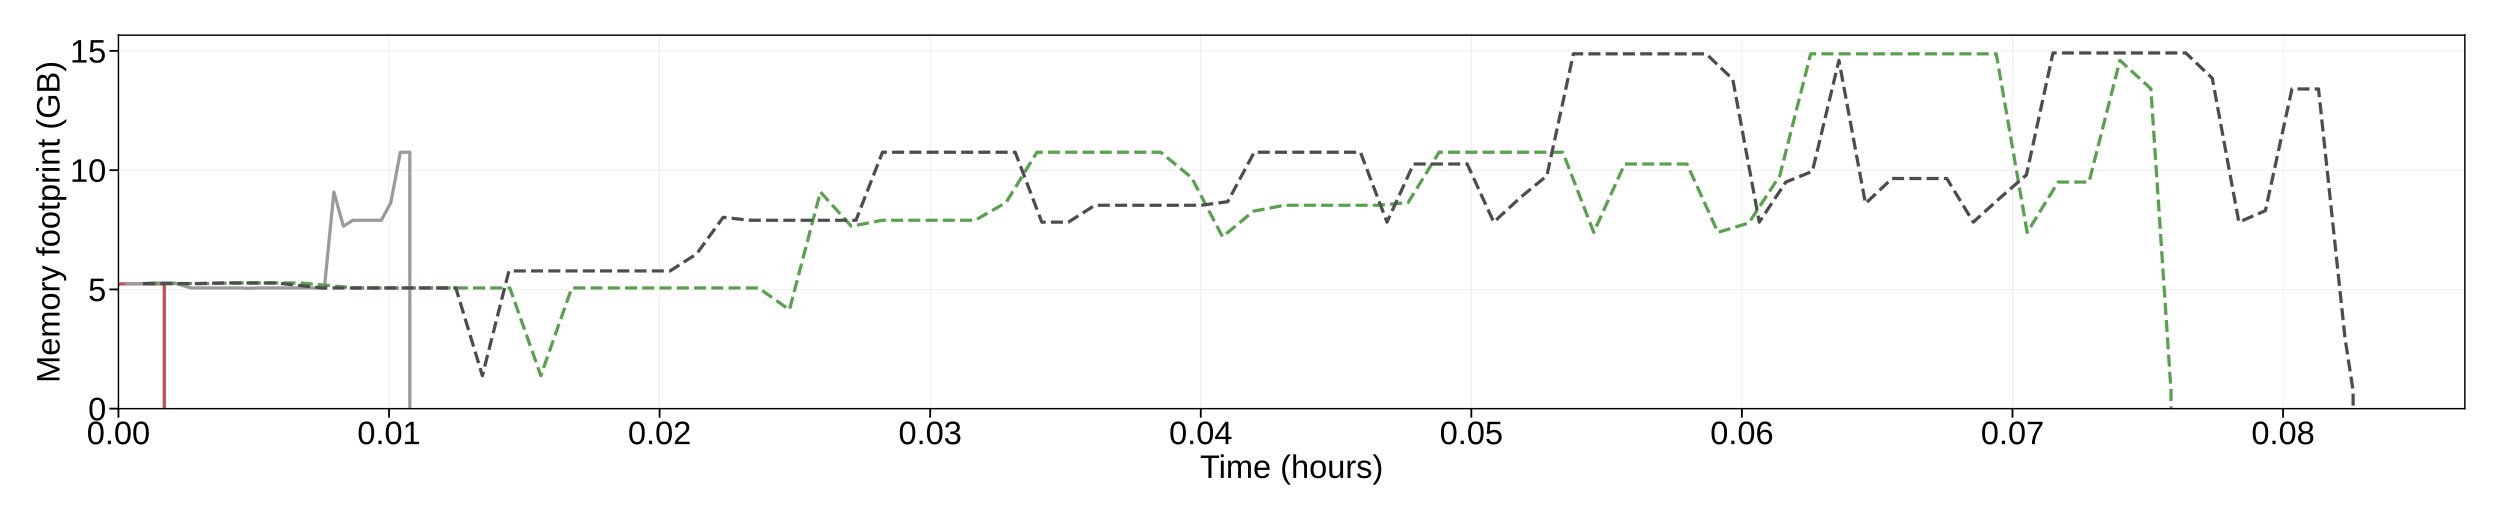
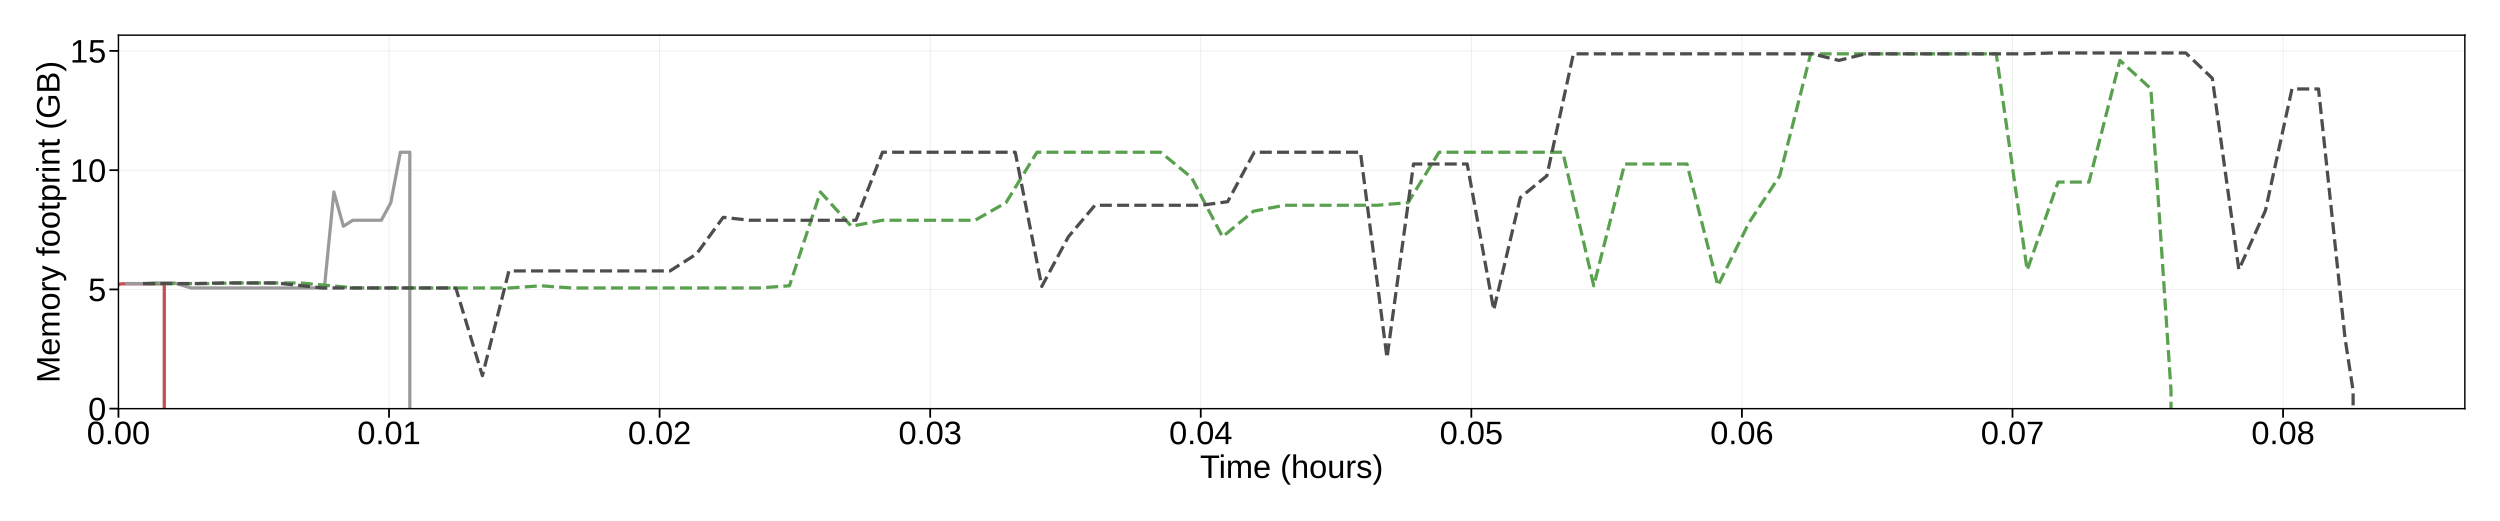
<svg xmlns="http://www.w3.org/2000/svg" xmlns:xlink="http://www.w3.org/1999/xlink" width="2764.8pt" height="576pt" viewBox="0 0 2764.8 576" version="1.1">
  <defs>
    <style type="text/css">*{stroke-linejoin: round; stroke-linecap: butt}</style>
  </defs>
  <g id="figure_1">
    <g id="patch_1">
      <path d="M 0 576  L 2764.8 576  L 2764.8 0  L 0 0  z " style="fill: #ffffff" />
    </g>
    <g id="axes_1">
      <g id="patch_2">
        <path d="M 130.99 451.94  L 2725.92 451.94  L 2725.92 38.88  L 130.99 38.88  z " style="fill: #ffffff" />
      </g>
      <g id="matplotlib.axis_1">
        <g id="xtick_1">
          <g id="line2d_1">
-             <path d="M 130.99 451.94  L 130.99 38.88  " clip-path="url(#p1929d6d9da)" style="fill: none; stroke: #b0b0b0; stroke-opacity: 0.3; stroke-width: 0.8; stroke-linecap: square" />
+             <path d="M 130.99 451.94  L 130.99 38.88  " clip-path="url(#p76aeb906d8)" style="fill: none; stroke: #b0b0b0; stroke-opacity: 0.3; stroke-width: 0.8; stroke-linecap: square" />
          </g>
          <g id="line2d_2">
            <defs>
-               <path id="m753a974035" d="M 0 0  L 0 10  " style="stroke: #000000; stroke-width: 2" />
+               <path id="m6ce6edf335" d="M 0 0  L 0 10  " style="stroke: #000000; stroke-width: 2" />
            </defs>
            <g>
-               <use xlink:href="#m753a974035" x="130.99" y="451.94" style="stroke: #000000; stroke-width: 2" />
+               <use xlink:href="#m6ce6edf335" x="130.99" y="451.94" style="stroke: #000000; stroke-width: 2" />
            </g>
          </g>
          <g id="text_1">
            <text style="font-size: 36px; font-family: 'Arial', 'DejaVu Sans', 'Liberation Sans', sans-serif; text-anchor: middle" x="130.99" y="491.208" transform="rotate(-0 130.99 491.2081)">0.00</text>
          </g>
        </g>
        <g id="xtick_2">
          <g id="line2d_3">
-             <path d="M 430.228 451.94  L 430.228 38.88  " clip-path="url(#p1929d6d9da)" style="fill: none; stroke: #b0b0b0; stroke-opacity: 0.3; stroke-width: 0.8; stroke-linecap: square" />
+             <path d="M 430.228 451.94  L 430.228 38.88  " clip-path="url(#p76aeb906d8)" style="fill: none; stroke: #b0b0b0; stroke-opacity: 0.3; stroke-width: 0.8; stroke-linecap: square" />
          </g>
          <g id="line2d_4">
            <g>
-               <use xlink:href="#m753a974035" x="430.228" y="451.94" style="stroke: #000000; stroke-width: 2" />
+               <use xlink:href="#m6ce6edf335" x="430.228" y="451.94" style="stroke: #000000; stroke-width: 2" />
            </g>
          </g>
          <g id="text_2">
            <text style="font-size: 36px; font-family: 'Arial', 'DejaVu Sans', 'Liberation Sans', sans-serif; text-anchor: middle" x="430.228" y="491.208" transform="rotate(-0 430.2279 491.2081)">0.01</text>
          </g>
        </g>
        <g id="xtick_3">
          <g id="line2d_5">
-             <path d="M 729.466 451.94  L 729.466 38.88  " clip-path="url(#p1929d6d9da)" style="fill: none; stroke: #b0b0b0; stroke-opacity: 0.3; stroke-width: 0.8; stroke-linecap: square" />
+             <path d="M 729.466 451.94  L 729.466 38.88  " clip-path="url(#p76aeb906d8)" style="fill: none; stroke: #b0b0b0; stroke-opacity: 0.3; stroke-width: 0.8; stroke-linecap: square" />
          </g>
          <g id="line2d_6">
            <g>
-               <use xlink:href="#m753a974035" x="729.466" y="451.94" style="stroke: #000000; stroke-width: 2" />
+               <use xlink:href="#m6ce6edf335" x="729.466" y="451.94" style="stroke: #000000; stroke-width: 2" />
            </g>
          </g>
          <g id="text_3">
            <text style="font-size: 36px; font-family: 'Arial', 'DejaVu Sans', 'Liberation Sans', sans-serif; text-anchor: middle" x="729.466" y="491.208" transform="rotate(-0 729.4658 491.2081)">0.02</text>
          </g>
        </g>
        <g id="xtick_4">
          <g id="line2d_7">
-             <path d="M 1028.704 451.94  L 1028.704 38.88  " clip-path="url(#p1929d6d9da)" style="fill: none; stroke: #b0b0b0; stroke-opacity: 0.3; stroke-width: 0.8; stroke-linecap: square" />
+             <path d="M 1028.704 451.94  L 1028.704 38.88  " clip-path="url(#p76aeb906d8)" style="fill: none; stroke: #b0b0b0; stroke-opacity: 0.3; stroke-width: 0.8; stroke-linecap: square" />
          </g>
          <g id="line2d_8">
            <g>
-               <use xlink:href="#m753a974035" x="1028.704" y="451.94" style="stroke: #000000; stroke-width: 2" />
+               <use xlink:href="#m6ce6edf335" x="1028.704" y="451.94" style="stroke: #000000; stroke-width: 2" />
            </g>
          </g>
          <g id="text_4">
            <text style="font-size: 36px; font-family: 'Arial', 'DejaVu Sans', 'Liberation Sans', sans-serif; text-anchor: middle" x="1028.704" y="491.208" transform="rotate(-0 1028.704 491.2081)">0.03</text>
          </g>
        </g>
        <g id="xtick_5">
          <g id="line2d_9">
-             <path d="M 1327.942 451.94  L 1327.942 38.88  " clip-path="url(#p1929d6d9da)" style="fill: none; stroke: #b0b0b0; stroke-opacity: 0.3; stroke-width: 0.8; stroke-linecap: square" />
+             <path d="M 1327.942 451.94  L 1327.942 38.88  " clip-path="url(#p76aeb906d8)" style="fill: none; stroke: #b0b0b0; stroke-opacity: 0.3; stroke-width: 0.8; stroke-linecap: square" />
          </g>
          <g id="line2d_10">
            <g>
-               <use xlink:href="#m753a974035" x="1327.942" y="451.94" style="stroke: #000000; stroke-width: 2" />
+               <use xlink:href="#m6ce6edf335" x="1327.942" y="451.94" style="stroke: #000000; stroke-width: 2" />
            </g>
          </g>
          <g id="text_5">
            <text style="font-size: 36px; font-family: 'Arial', 'DejaVu Sans', 'Liberation Sans', sans-serif; text-anchor: middle" x="1327.942" y="491.208" transform="rotate(-0 1327.942 491.2081)">0.04</text>
          </g>
        </g>
        <g id="xtick_6">
          <g id="line2d_11">
-             <path d="M 1627.18 451.94  L 1627.18 38.88  " clip-path="url(#p1929d6d9da)" style="fill: none; stroke: #b0b0b0; stroke-opacity: 0.3; stroke-width: 0.8; stroke-linecap: square" />
+             <path d="M 1627.18 451.94  L 1627.18 38.88  " clip-path="url(#p76aeb906d8)" style="fill: none; stroke: #b0b0b0; stroke-opacity: 0.3; stroke-width: 0.8; stroke-linecap: square" />
          </g>
          <g id="line2d_12">
            <g>
-               <use xlink:href="#m753a974035" x="1627.18" y="451.94" style="stroke: #000000; stroke-width: 2" />
+               <use xlink:href="#m6ce6edf335" x="1627.18" y="451.94" style="stroke: #000000; stroke-width: 2" />
            </g>
          </g>
          <g id="text_6">
            <text style="font-size: 36px; font-family: 'Arial', 'DejaVu Sans', 'Liberation Sans', sans-serif; text-anchor: middle" x="1627.18" y="491.208" transform="rotate(-0 1627.18 491.2081)">0.05</text>
          </g>
        </g>
        <g id="xtick_7">
          <g id="line2d_13">
-             <path d="M 1926.418 451.94  L 1926.418 38.88  " clip-path="url(#p1929d6d9da)" style="fill: none; stroke: #b0b0b0; stroke-opacity: 0.3; stroke-width: 0.8; stroke-linecap: square" />
+             <path d="M 1926.418 451.94  L 1926.418 38.88  " clip-path="url(#p76aeb906d8)" style="fill: none; stroke: #b0b0b0; stroke-opacity: 0.3; stroke-width: 0.8; stroke-linecap: square" />
          </g>
          <g id="line2d_14">
            <g>
-               <use xlink:href="#m753a974035" x="1926.418" y="451.94" style="stroke: #000000; stroke-width: 2" />
+               <use xlink:href="#m6ce6edf335" x="1926.418" y="451.94" style="stroke: #000000; stroke-width: 2" />
            </g>
          </g>
          <g id="text_7">
            <text style="font-size: 36px; font-family: 'Arial', 'DejaVu Sans', 'Liberation Sans', sans-serif; text-anchor: middle" x="1926.418" y="491.208" transform="rotate(-0 1926.418 491.2081)">0.06</text>
          </g>
        </g>
        <g id="xtick_8">
          <g id="line2d_15">
-             <path d="M 2225.655 451.94  L 2225.655 38.88  " clip-path="url(#p1929d6d9da)" style="fill: none; stroke: #b0b0b0; stroke-opacity: 0.3; stroke-width: 0.8; stroke-linecap: square" />
+             <path d="M 2225.655 451.94  L 2225.655 38.88  " clip-path="url(#p76aeb906d8)" style="fill: none; stroke: #b0b0b0; stroke-opacity: 0.3; stroke-width: 0.8; stroke-linecap: square" />
          </g>
          <g id="line2d_16">
            <g>
-               <use xlink:href="#m753a974035" x="2225.655" y="451.94" style="stroke: #000000; stroke-width: 2" />
+               <use xlink:href="#m6ce6edf335" x="2225.655" y="451.94" style="stroke: #000000; stroke-width: 2" />
            </g>
          </g>
          <g id="text_8">
            <text style="font-size: 36px; font-family: 'Arial', 'DejaVu Sans', 'Liberation Sans', sans-serif; text-anchor: middle" x="2225.655" y="491.208" transform="rotate(-0 2225.655 491.2081)">0.07</text>
          </g>
        </g>
        <g id="xtick_9">
          <g id="line2d_17">
-             <path d="M 2524.893 451.94  L 2524.893 38.88  " clip-path="url(#p1929d6d9da)" style="fill: none; stroke: #b0b0b0; stroke-opacity: 0.3; stroke-width: 0.8; stroke-linecap: square" />
+             <path d="M 2524.893 451.94  L 2524.893 38.88  " clip-path="url(#p76aeb906d8)" style="fill: none; stroke: #b0b0b0; stroke-opacity: 0.3; stroke-width: 0.8; stroke-linecap: square" />
          </g>
          <g id="line2d_18">
            <g>
-               <use xlink:href="#m753a974035" x="2524.893" y="451.94" style="stroke: #000000; stroke-width: 2" />
+               <use xlink:href="#m6ce6edf335" x="2524.893" y="451.94" style="stroke: #000000; stroke-width: 2" />
            </g>
          </g>
          <g id="text_9">
            <text style="font-size: 36px; font-family: 'Arial', 'DejaVu Sans', 'Liberation Sans', sans-serif; text-anchor: middle" x="2524.893" y="491.208" transform="rotate(-0 2524.893 491.2081)">0.08</text>
          </g>
        </g>
        <g id="text_10">
          <text style="font-size: 36px; font-family: 'Arial', 'DejaVu Sans', 'Liberation Sans', sans-serif; text-anchor: middle" x="1428.455" y="528.57" transform="rotate(-0 1428.455 528.57)">Time (hours)</text>
        </g>
      </g>
      <g id="matplotlib.axis_2">
        <g id="ytick_1">
          <g id="line2d_19">
-             <path d="M 130.99 451.94  L 2725.92 451.94  " clip-path="url(#p1929d6d9da)" style="fill: none; stroke: #b0b0b0; stroke-opacity: 0.3; stroke-width: 0.8; stroke-linecap: square" />
+             <path d="M 130.99 451.94  L 2725.92 451.94  " clip-path="url(#p76aeb906d8)" style="fill: none; stroke: #b0b0b0; stroke-opacity: 0.3; stroke-width: 0.8; stroke-linecap: square" />
          </g>
          <g id="line2d_20">
            <defs>
-               <path id="m9985118129" d="M 0 0  L -10 0  " style="stroke: #000000; stroke-width: 2" />
+               <path id="mdc727d9f0e" d="M 0 0  L -10 0  " style="stroke: #000000; stroke-width: 2" />
            </defs>
            <g>
-               <use xlink:href="#m9985118129" x="130.99" y="451.94" style="stroke: #000000; stroke-width: 2" />
+               <use xlink:href="#mdc727d9f0e" x="130.99" y="451.94" style="stroke: #000000; stroke-width: 2" />
            </g>
          </g>
          <g id="text_11">
            <text style="font-size: 36px; font-family: 'Arial', 'DejaVu Sans', 'Liberation Sans', sans-serif; text-anchor: end" x="117.49" y="464.824" transform="rotate(-0 117.49 464.8241)">0</text>
          </g>
        </g>
        <g id="ytick_2">
          <g id="line2d_21">
-             <path d="M 130.99 320.057  L 2725.92 320.057  " clip-path="url(#p1929d6d9da)" style="fill: none; stroke: #b0b0b0; stroke-opacity: 0.3; stroke-width: 0.8; stroke-linecap: square" />
+             <path d="M 130.99 320.057  L 2725.92 320.057  " clip-path="url(#p76aeb906d8)" style="fill: none; stroke: #b0b0b0; stroke-opacity: 0.3; stroke-width: 0.8; stroke-linecap: square" />
          </g>
          <g id="line2d_22">
            <g>
-               <use xlink:href="#m9985118129" x="130.99" y="320.057" style="stroke: #000000; stroke-width: 2" />
+               <use xlink:href="#mdc727d9f0e" x="130.99" y="320.057" style="stroke: #000000; stroke-width: 2" />
            </g>
          </g>
          <g id="text_12">
            <text style="font-size: 36px; font-family: 'Arial', 'DejaVu Sans', 'Liberation Sans', sans-serif; text-anchor: end" x="117.49" y="332.942" transform="rotate(-0 117.49 332.9415)">5</text>
          </g>
        </g>
        <g id="ytick_3">
          <g id="line2d_23">
-             <path d="M 130.99 188.175  L 2725.92 188.175  " clip-path="url(#p1929d6d9da)" style="fill: none; stroke: #b0b0b0; stroke-opacity: 0.3; stroke-width: 0.8; stroke-linecap: square" />
+             <path d="M 130.99 188.175  L 2725.92 188.175  " clip-path="url(#p76aeb906d8)" style="fill: none; stroke: #b0b0b0; stroke-opacity: 0.3; stroke-width: 0.8; stroke-linecap: square" />
          </g>
          <g id="line2d_24">
            <g>
-               <use xlink:href="#m9985118129" x="130.99" y="188.175" style="stroke: #000000; stroke-width: 2" />
+               <use xlink:href="#mdc727d9f0e" x="130.99" y="188.175" style="stroke: #000000; stroke-width: 2" />
            </g>
          </g>
          <g id="text_13">
            <text style="font-size: 36px; font-family: 'Arial', 'DejaVu Sans', 'Liberation Sans', sans-serif; text-anchor: end" x="117.49" y="201.059" transform="rotate(-0 117.49 201.059)">10</text>
          </g>
        </g>
        <g id="ytick_4">
          <g id="line2d_25">
-             <path d="M 130.99 56.292  L 2725.92 56.292  " clip-path="url(#p1929d6d9da)" style="fill: none; stroke: #b0b0b0; stroke-opacity: 0.3; stroke-width: 0.8; stroke-linecap: square" />
+             <path d="M 130.99 56.292  L 2725.92 56.292  " clip-path="url(#p76aeb906d8)" style="fill: none; stroke: #b0b0b0; stroke-opacity: 0.3; stroke-width: 0.8; stroke-linecap: square" />
          </g>
          <g id="line2d_26">
            <g>
-               <use xlink:href="#m9985118129" x="130.99" y="56.292" style="stroke: #000000; stroke-width: 2" />
+               <use xlink:href="#mdc727d9f0e" x="130.99" y="56.292" style="stroke: #000000; stroke-width: 2" />
            </g>
          </g>
          <g id="text_14">
            <text style="font-size: 36px; font-family: 'Arial', 'DejaVu Sans', 'Liberation Sans', sans-serif; text-anchor: end" x="117.49" y="69.177" transform="rotate(-0 117.49 69.17651)">15</text>
          </g>
        </g>
        <g id="text_15">
          <text style="font-size: 36px; font-family: 'Arial', 'DejaVu Sans', 'Liberation Sans', sans-serif; text-anchor: middle" x="65.874" y="245.41" transform="rotate(-90 65.87438 245.41)">Memory footprint (GB)</text>
        </g>
      </g>
      <g id="line2d_27">
-         <path d="M 131.973 314.43  L 133.896 313.915  L 135.827 313.915  L 137.731 313.915  L 139.652 313.863  L 141.565 313.863  L 143.489 313.863  L 145.39 313.863  L 147.286 313.863  L 149.216 313.863  L 151.116 313.863  L 153.015 313.863  L 154.921 313.863  L 156.819 313.863  L 158.717 313.863  L 160.616 313.863  L 162.52 313.863  L 164.434 313.863  L 166.33 313.863  L 168.274 313.863  L 170.19 313.863  L 172.11 313.863  L 174.025 313.863  L 175.949 313.863  L 177.872 313.863  L 179.785 313.863  L 181.682 313.863  L 181.682 313.863  L 181.682 451.94  " clip-path="url(#p1929d6d9da)" style="fill: none; stroke: #c44e52; stroke-width: 3.6; stroke-linecap: square" />
+         <path d="M 131.973 314.43  L 133.896 313.915  L 135.827 313.915  L 137.731 313.915  L 139.652 313.863  L 141.565 313.863  L 143.489 313.863  L 145.39 313.863  L 147.286 313.863  L 149.216 313.863  L 151.116 313.863  L 153.015 313.863  L 154.921 313.863  L 156.819 313.863  L 158.717 313.863  L 160.616 313.863  L 162.52 313.863  L 164.434 313.863  L 166.33 313.863  L 168.274 313.863  L 170.19 313.863  L 172.11 313.863  L 174.025 313.863  L 175.949 313.863  L 177.872 313.863  L 179.785 313.863  L 181.682 313.863  L 181.682 313.863  L 181.682 451.94  " clip-path="url(#p76aeb906d8)" style="fill: none; stroke: #c44e52; stroke-width: 3.6; stroke-linecap: square" />
      </g>
      <g id="line2d_28">
-         <path d="M 140.166 313.631  L 150.666 313.631  L 161.164 313.631  L 171.662 312.91  L 182.162 312.91  L 192.657 312.91  L 211.365 318.473  L 221.858 318.473  L 232.356 318.473  L 242.85 318.473  L 253.347 318.473  L 263.844 318.473  L 274.345 318.822  L 284.84 318.473  L 295.337 318.473  L 305.832 318.473  L 316.33 318.473  L 326.822 318.473  L 337.319 318.473  L 348.24 318.473  L 358.738 318.822  L 369.244 212.315  L 379.739 250.191  L 390.238 243.597  L 400.739 243.597  L 411.238 243.597  L 421.734 243.597  L 432.232 224.072  L 442.733 168.383  L 453.233 168.383  L 453.233 451.94  " clip-path="url(#p1929d6d9da)" style="fill: none; stroke: #9a9a9a; stroke-width: 3.6; stroke-linecap: square" />
+         <path d="M 140.166 313.631  L 150.666 313.631  L 161.164 313.631  L 171.662 312.91  L 182.162 312.91  L 192.657 312.91  L 211.365 318.473  L 221.858 318.473  L 232.356 318.473  L 242.85 318.473  L 253.347 318.473  L 263.844 318.473  L 274.345 318.473  L 284.84 318.473  L 295.337 318.473  L 305.832 318.473  L 316.33 318.473  L 326.822 318.473  L 337.319 318.473  L 348.24 318.473  L 358.738 318.473  L 369.244 212.315  L 379.739 250.191  L 390.238 243.597  L 400.739 243.597  L 411.238 243.597  L 421.734 243.597  L 432.232 224.072  L 442.733 168.383  L 453.233 168.383  L 453.233 451.94  " clip-path="url(#p76aeb906d8)" style="fill: none; stroke: #9a9a9a; stroke-width: 3.6; stroke-linecap: square" />
      </g>
      <g id="line2d_29">
-         <path d="M 160.88 313.631  L 195.087 313.631  L 229.306 313.631  L 263.521 312.91  L 297.726 312.91  L 331.927 312.91  L 392.887 318.473  L 427.1 318.473  L 461.286 318.473  L 495.463 318.473  L 529.673 318.473  L 563.883 318.473  L 598.098 415.429  L 632.307 318.473  L 666.506 318.473  L 700.7 318.473  L 734.9 318.473  L 769.092 318.473  L 803.298 318.473  L 838.875 318.473  L 873.075 342.569  L 907.304 212.315  L 941.513 250.191  L 975.722 243.597  L 1009.932 243.597  L 1044.14 243.597  L 1078.361 243.597  L 1112.566 224.072  L 1146.776 168.383  L 1180.989 168.383  L 1215.202 168.383  L 1249.41 168.383  L 1283.616 168.383  L 1317.824 196.408  L 1352.02 261.873  L 1386.238 233.603  L 1420.435 227.009  L 1454.656 227.009  L 1488.845 227.009  L 1523.053 227.009  L 1557.274 224.072  L 1591.471 168.331  L 1625.691 168.331  L 1659.91 168.331  L 1694.107 168.331  L 1728.325 168.331  L 1762.55 256.99  L 1796.747 181.365  L 1830.933 181.365  L 1865.67 181.365  L 1899.864 256.99  L 1934.073 246.582  L 1968.265 194.399  L 2002.47 59.528  L 2036.675 59.528  L 2070.875 59.528  L 2105.071 59.528  L 2139.267 59.528  L 2173.481 59.528  L 2207.693 59.528  L 2241.894 256.99  L 2276.084 201.354  L 2310.273 201.354  L 2344.47 66.792  L 2378.676 98.114  L 2400.962 432.151  L 2400.962 451.94  " clip-path="url(#p1929d6d9da)" style="fill: none; stroke-dasharray: 13.32,5.76; stroke-dashoffset: 0; stroke: #59a14f; stroke-width: 3.6" />
+         <path d="M 160.88 313.631  L 195.087 313.631  L 229.306 313.631  L 263.521 312.91  L 297.726 312.91  L 331.927 312.91  L 392.887 318.473  L 427.1 318.473  L 461.286 318.473  L 495.463 318.473  L 529.673 318.473  L 563.883 318.473  L 598.098 316.052  L 632.307 318.473  L 666.506 318.473  L 700.7 318.473  L 734.9 318.473  L 769.092 318.473  L 803.298 318.473  L 838.875 318.473  L 873.075 316.052  L 907.304 212.315  L 941.513 250.191  L 975.722 243.597  L 1009.932 243.597  L 1044.14 243.597  L 1078.361 243.597  L 1112.566 224.072  L 1146.776 168.383  L 1180.989 168.383  L 1215.202 168.383  L 1249.41 168.383  L 1283.616 168.383  L 1317.824 196.408  L 1352.02 261.873  L 1386.238 233.603  L 1420.435 227.009  L 1454.656 227.009  L 1488.845 227.009  L 1523.053 227.009  L 1557.274 224.072  L 1591.471 168.331  L 1625.691 168.331  L 1659.91 168.331  L 1694.107 168.331  L 1728.325 168.331  L 1762.55 316.052  L 1796.747 181.365  L 1830.933 181.365  L 1865.67 181.365  L 1899.864 316.052  L 1934.073 246.582  L 1968.265 194.399  L 2002.47 59.528  L 2036.675 59.528  L 2070.875 59.528  L 2105.071 59.528  L 2139.267 59.528  L 2173.481 59.528  L 2207.693 59.528  L 2241.894 298.773  L 2276.084 201.354  L 2310.273 201.354  L 2344.47 66.792  L 2378.676 98.114  L 2400.962 432.151  L 2400.962 451.94  " clip-path="url(#p76aeb906d8)" style="fill: none; stroke-dasharray: 13.32,5.76; stroke-dashoffset: 0; stroke: #59a14f; stroke-width: 3.6" />
      </g>
      <g id="line2d_30">
-         <path d="M 158.145 313.631  L 187.502 313.631  L 216.865 313.631  L 246.222 312.91  L 275.581 312.91  L 304.962 312.91  L 357.285 318.473  L 386.652 318.473  L 416.002 318.473  L 445.376 318.473  L 474.743 318.473  L 504.105 318.473  L 533.477 415.429  L 562.824 299.629  L 592.174 299.629  L 621.529 299.629  L 650.881 299.629  L 680.238 299.629  L 709.602 299.629  L 741.007 299.629  L 770.395 280.784  L 799.77 240.352  L 829.134 243.584  L 858.509 243.597  L 887.873 243.597  L 917.239 243.597  L 946.601 243.597  L 975.961 168.383  L 1005.324 168.383  L 1034.683 168.383  L 1064.039 168.383  L 1093.403 168.383  L 1122.769 168.383  L 1152.144 245.667  L 1181.517 245.667  L 1210.889 227.009  L 1240.246 227.009  L 1269.613 227.009  L 1298.982 227.009  L 1328.367 227.009  L 1357.737 223.042  L 1387.09 168.331  L 1416.457 168.331  L 1445.815 168.331  L 1475.17 168.331  L 1504.533 168.331  L 1533.902 245.667  L 1563.26 181.365  L 1592.624 181.365  L 1622.597 181.365  L 1651.962 245.667  L 1681.33 218.505  L 1710.692 194.399  L 1740.051 59.528  L 1769.41 59.528  L 1798.784 59.528  L 1828.149 59.528  L 1857.507 59.528  L 1886.885 59.528  L 1916.261 87.553  L 1945.62 245.667  L 1974.973 201.354  L 2004.342 189.505  L 2033.708 66.792  L 2063.067 225.103  L 2092.435 197.387  L 2121.787 197.387  L 2152.985 197.387  L 2182.341 245.667  L 2211.702 219.025  L 2241.06 193.42  L 2270.43 58.55  L 2299.802 58.55  L 2329.163 58.55  L 2358.518 58.55  L 2387.883 58.55  L 2417.252 58.55  L 2446.629 86.575  L 2476.001 245.667  L 2505.363 232.933  L 2534.735 98.372  L 2564.104 98.372  L 2593.473 374.453  L 2602.352 432.151  L 2602.352 451.94  " clip-path="url(#p1929d6d9da)" style="fill: none; stroke-dasharray: 13.32,5.76; stroke-dashoffset: 0; stroke: #4d4d4d; stroke-width: 3.6" />
+         <path d="M 158.145 313.631  L 187.502 313.631  L 216.865 313.631  L 246.222 312.91  L 275.581 312.91  L 304.962 312.91  L 357.285 318.473  L 386.652 318.473  L 416.002 318.473  L 445.376 318.473  L 474.743 318.473  L 504.105 318.473  L 533.477 415.429  L 562.824 299.629  L 592.174 299.629  L 621.529 299.629  L 650.881 299.629  L 680.238 299.629  L 709.602 299.629  L 741.007 299.629  L 770.395 280.784  L 799.77 240.352  L 829.134 243.584  L 858.509 243.597  L 887.873 243.597  L 917.239 243.597  L 946.601 243.597  L 975.961 168.383  L 1005.324 168.383  L 1034.683 168.383  L 1064.039 168.383  L 1093.403 168.383  L 1122.769 168.383  L 1152.144 316.751  L 1181.517 261.886  L 1210.889 227.009  L 1240.246 227.009  L 1269.613 227.009  L 1298.982 227.009  L 1328.367 227.009  L 1357.737 223.042  L 1387.09 168.331  L 1416.457 168.331  L 1445.815 168.331  L 1475.17 168.331  L 1504.533 168.331  L 1533.902 395.729  L 1563.26 181.365  L 1592.624 181.365  L 1622.597 181.365  L 1651.962 342.775  L 1681.33 218.505  L 1710.692 194.399  L 1740.051 59.528  L 1769.41 59.528  L 1798.784 59.528  L 1828.149 59.528  L 1857.507 59.528  L 1886.885 59.528  L 1916.261 59.528  L 1945.62 59.528  L 1974.973 59.528  L 2004.342 59.528  L 2033.708 66.792  L 2063.067 59.528  L 2092.435 59.528  L 2121.787 59.528  L 2152.985 59.528  L 2182.341 59.528  L 2211.702 59.528  L 2241.06 59.528  L 2270.43 58.55  L 2299.802 58.55  L 2329.163 58.55  L 2358.518 58.55  L 2387.883 58.55  L 2417.252 58.55  L 2446.629 86.575  L 2476.001 298.194  L 2505.363 232.933  L 2534.735 98.372  L 2564.104 98.372  L 2593.473 374.453  L 2602.352 432.151  L 2602.352 451.94  " clip-path="url(#p76aeb906d8)" style="fill: none; stroke-dasharray: 13.32,5.76; stroke-dashoffset: 0; stroke: #4d4d4d; stroke-width: 3.6" />
      </g>
      <g id="patch_3">
        <path d="M 130.99 451.94  L 130.99 38.88  " style="fill: none; stroke: #000000; stroke-width: 1.6; stroke-linejoin: miter; stroke-linecap: square" />
      </g>
      <g id="patch_4">
        <path d="M 2725.92 451.94  L 2725.92 38.88  " style="fill: none; stroke: #000000; stroke-width: 1.6; stroke-linejoin: miter; stroke-linecap: square" />
      </g>
      <g id="patch_5">
        <path d="M 130.99 451.94  L 2725.92 451.94  " style="fill: none; stroke: #000000; stroke-width: 1.6; stroke-linejoin: miter; stroke-linecap: square" />
      </g>
      <g id="patch_6">
        <path d="M 130.99 38.88  L 2725.92 38.88  " style="fill: none; stroke: #000000; stroke-width: 1.6; stroke-linejoin: miter; stroke-linecap: square" />
      </g>
    </g>
  </g>
  <defs>
-     <clipPath id="p1929d6d9da">
+     <clipPath id="p76aeb906d8">
      <rect x="130.99" y="38.88" width="2594.93" height="413.06" />
    </clipPath>
  </defs>
</svg>
